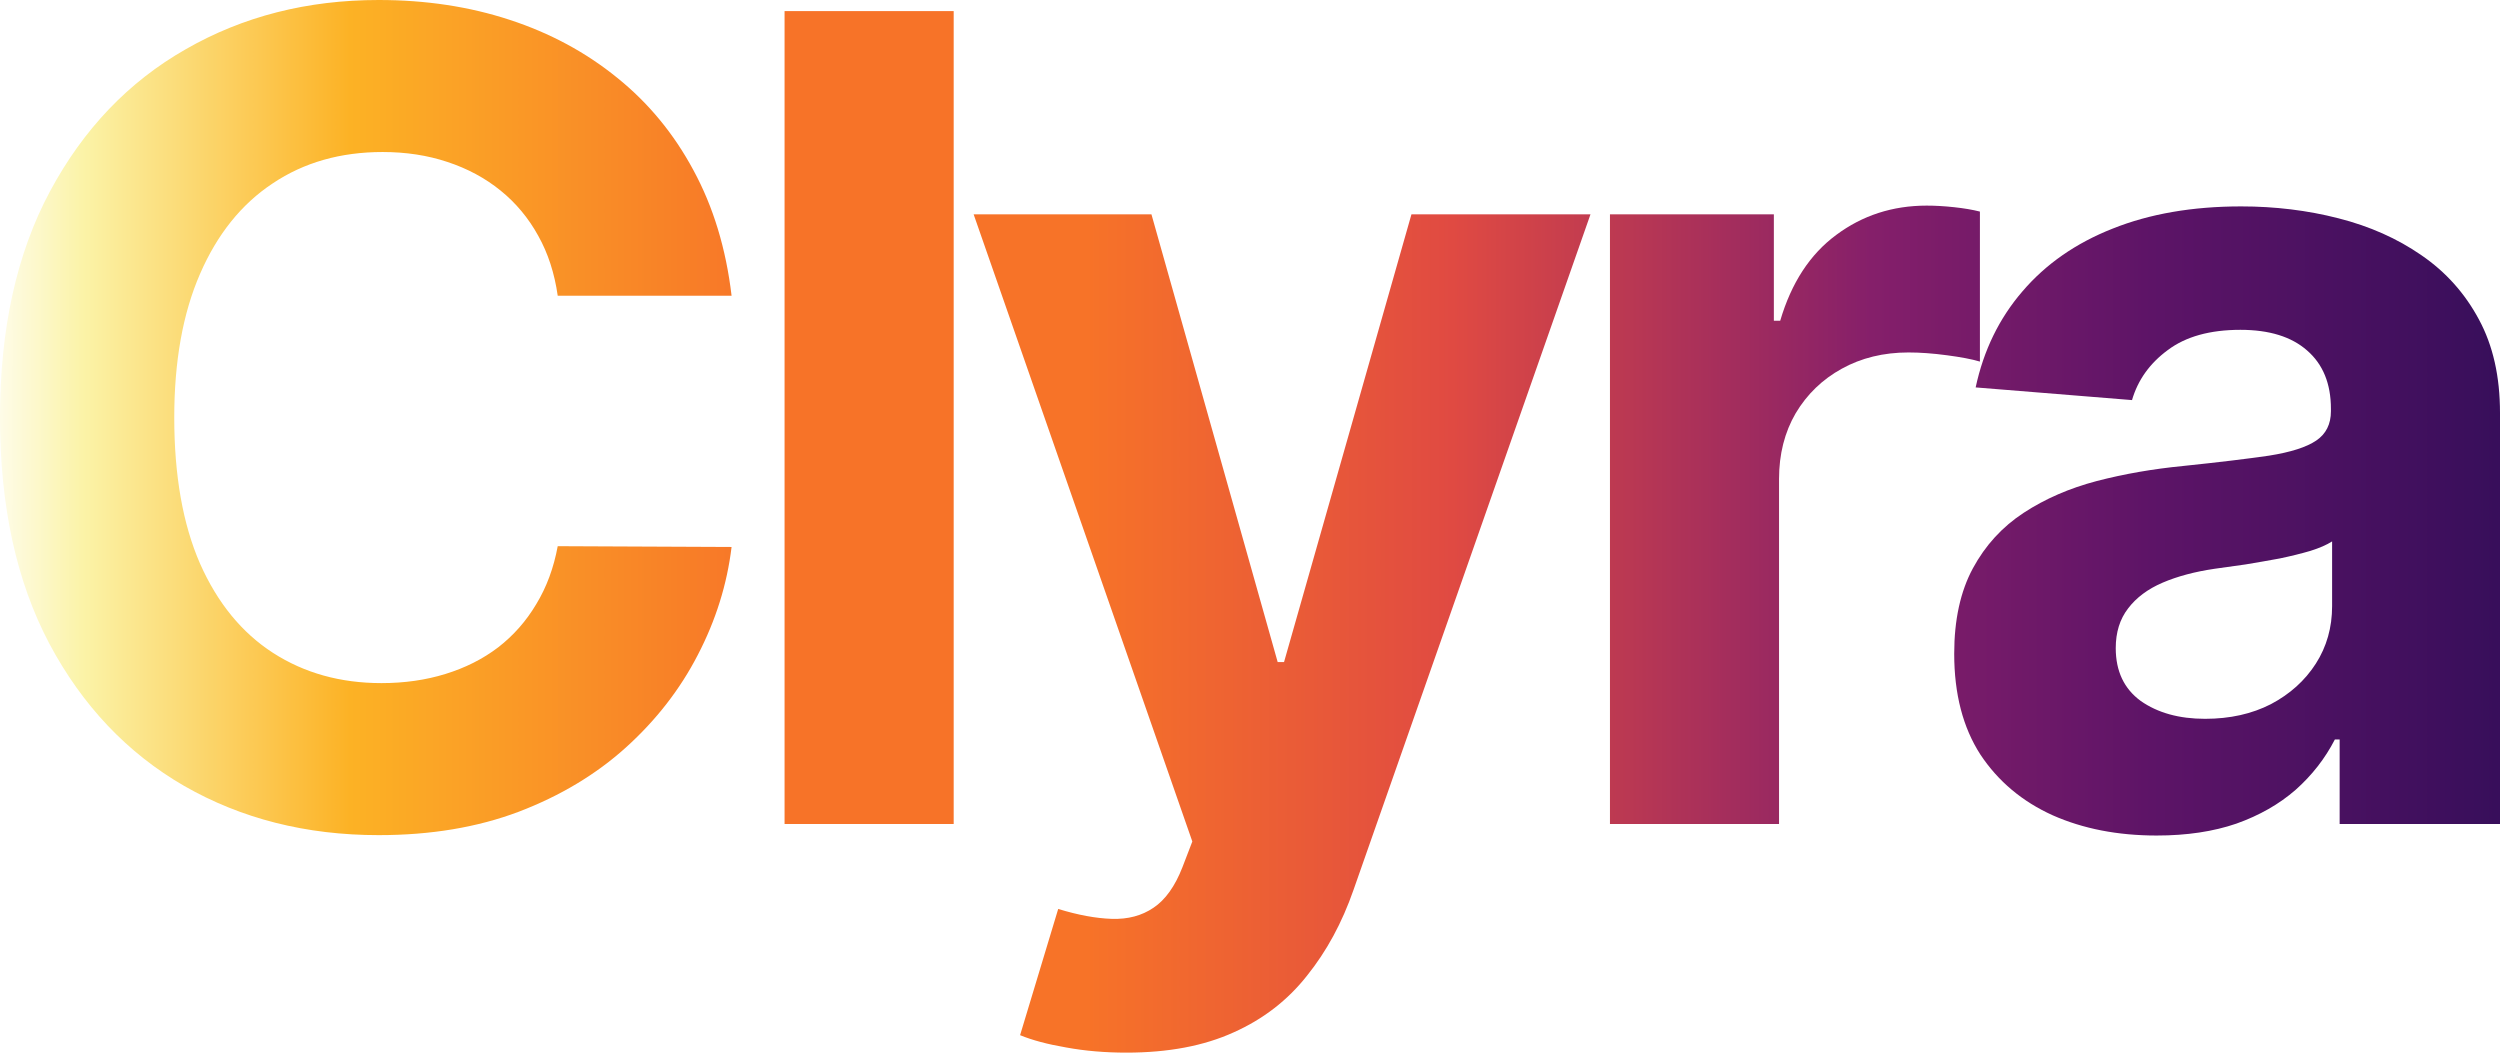
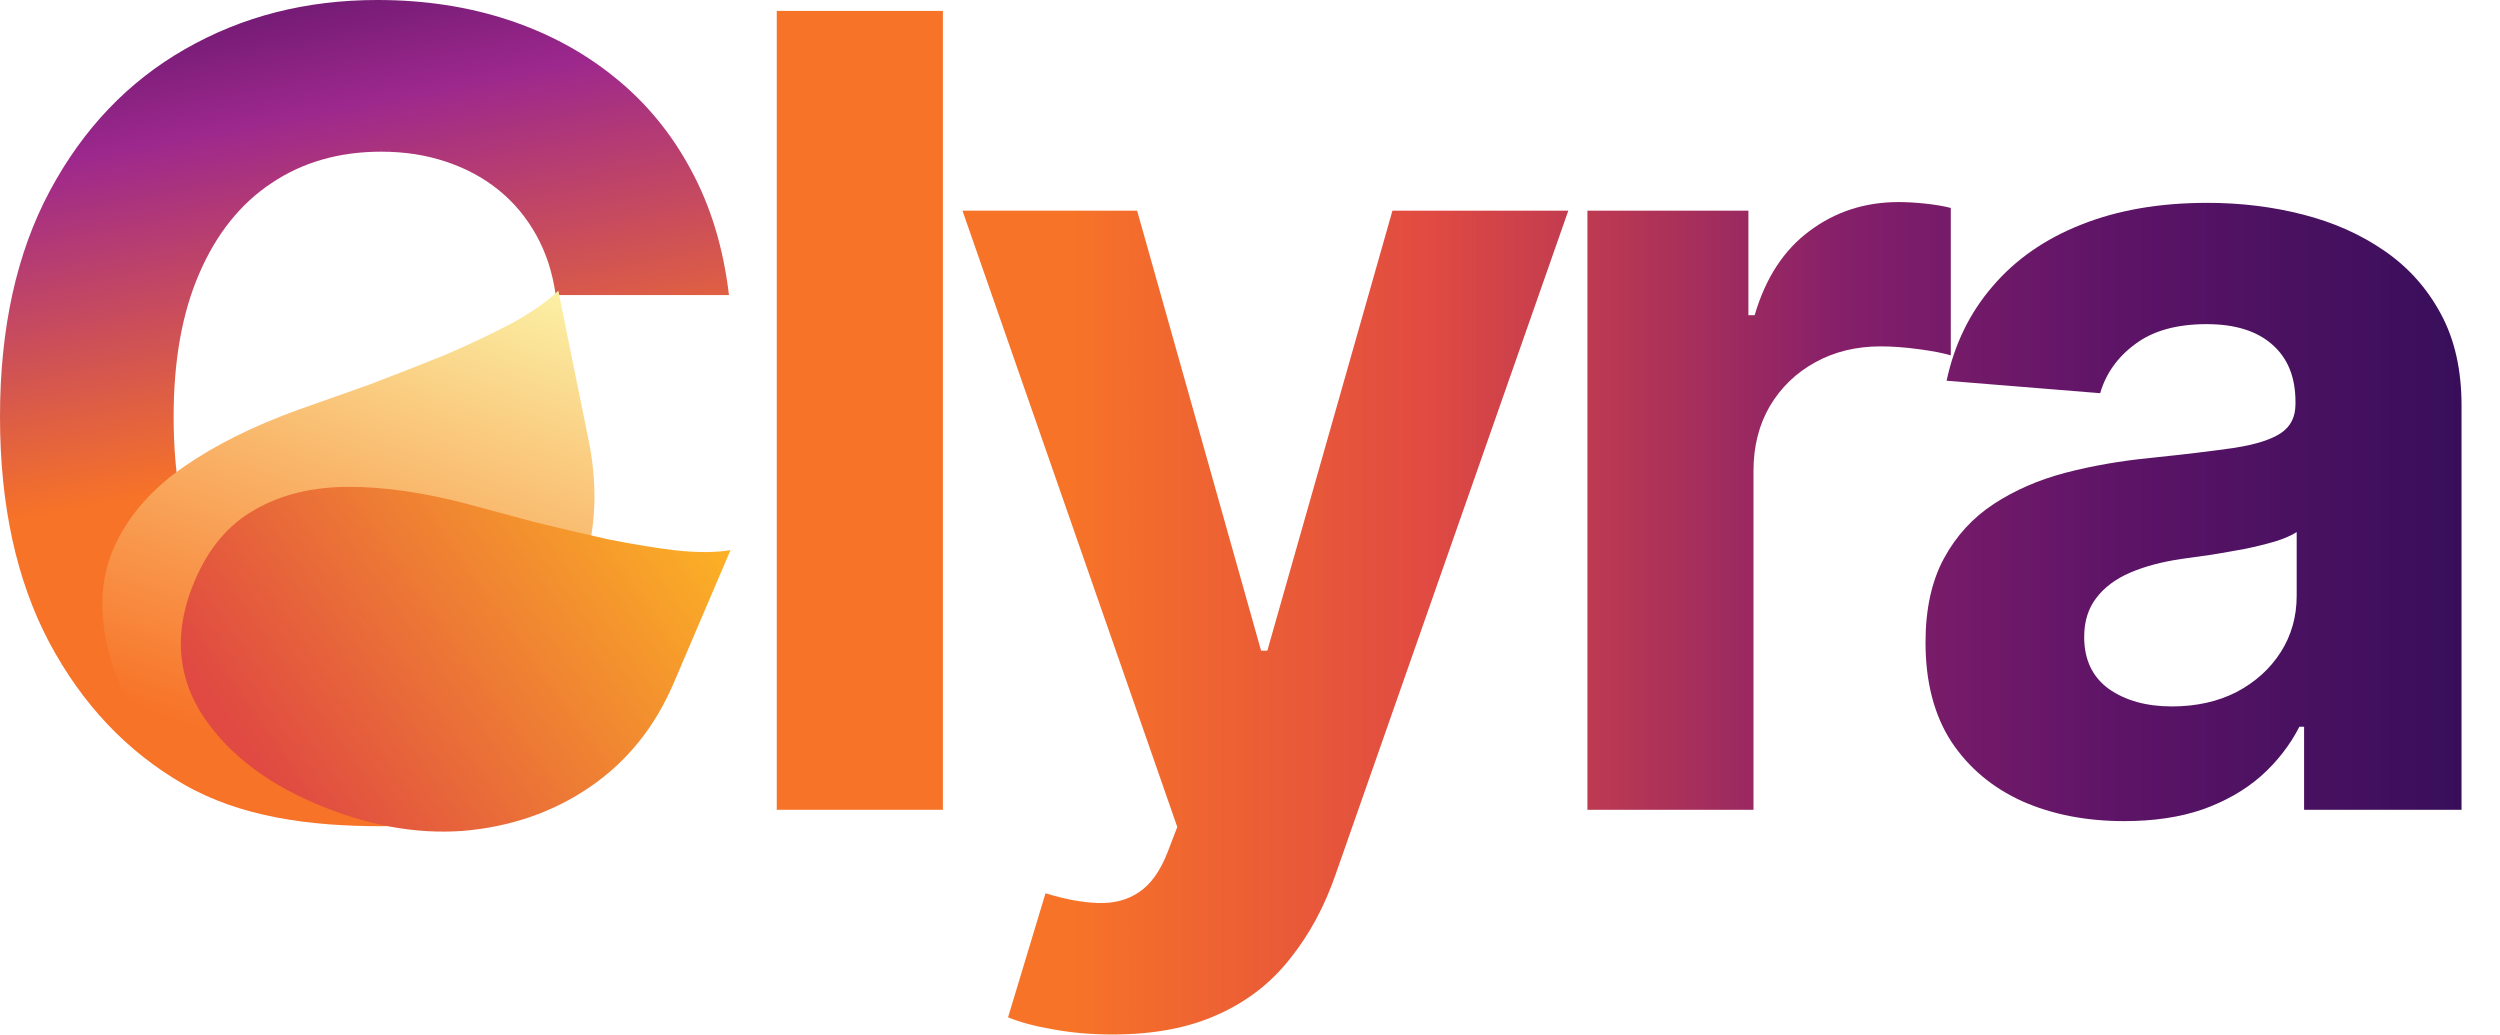
- <svg xmlns="http://www.w3.org/2000/svg" width="57" height="24" viewBox="0 0 57 24" fill="none">
-   <path d="M21.744 0.253V18.787H17.888V0.253H21.744Z" fill="url(#paint0_linear_2_19)" />
-   <path d="M25.683 24C25.194 24 24.736 23.961 24.308 23.882C23.885 23.81 23.535 23.716 23.258 23.602L24.127 20.724C24.579 20.863 24.986 20.938 25.348 20.95C25.716 20.962 26.033 20.878 26.299 20.697C26.57 20.516 26.79 20.208 26.959 19.774L27.185 19.186L22.199 4.887H26.253L29.131 15.095H29.276L32.181 4.887H36.263L30.86 20.29C30.6 21.038 30.247 21.689 29.801 22.244C29.36 22.805 28.802 23.237 28.127 23.538C27.451 23.846 26.636 24 25.683 24Z" fill="url(#paint1_linear_2_19)" />
-   <path d="M36.707 18.787V4.887H40.444V7.312H40.589C40.843 6.449 41.268 5.798 41.865 5.357C42.463 4.911 43.151 4.688 43.929 4.688C44.122 4.688 44.33 4.7 44.553 4.724C44.776 4.748 44.973 4.781 45.142 4.824V8.244C44.961 8.19 44.71 8.142 44.39 8.1C44.071 8.057 43.778 8.036 43.513 8.036C42.945 8.036 42.438 8.16 41.992 8.407C41.552 8.649 41.202 8.986 40.942 9.421C40.689 9.855 40.562 10.356 40.562 10.923V18.787H36.707Z" fill="url(#paint2_linear_2_19)" />
-   <path d="M49.172 19.05C48.285 19.05 47.494 18.896 46.8 18.588C46.106 18.274 45.557 17.813 45.153 17.204C44.755 16.588 44.556 15.822 44.556 14.905C44.556 14.133 44.698 13.484 44.981 12.959C45.265 12.434 45.651 12.012 46.14 11.692C46.628 11.373 47.184 11.131 47.805 10.968C48.432 10.805 49.09 10.691 49.778 10.624C50.586 10.54 51.238 10.461 51.733 10.389C52.227 10.311 52.587 10.196 52.81 10.045C53.033 9.894 53.145 9.671 53.145 9.376V9.321C53.145 8.748 52.964 8.305 52.602 7.991C52.246 7.677 51.739 7.52 51.081 7.52C50.387 7.52 49.835 7.674 49.425 7.982C49.015 8.284 48.743 8.664 48.61 9.122L45.045 8.833C45.226 7.988 45.582 7.258 46.112 6.643C46.644 6.021 47.328 5.544 48.167 5.213C49.012 4.875 49.989 4.706 51.099 4.706C51.871 4.706 52.611 4.796 53.316 4.977C54.029 5.158 54.659 5.439 55.208 5.819C55.763 6.199 56.201 6.688 56.52 7.285C56.84 7.876 57 8.585 57 9.412V18.787H53.344V16.86H53.235C53.012 17.294 52.713 17.677 52.339 18.009C51.965 18.335 51.516 18.591 50.991 18.778C50.466 18.959 49.859 19.05 49.172 19.05ZM50.276 16.389C50.843 16.389 51.344 16.277 51.778 16.054C52.212 15.825 52.553 15.517 52.801 15.131C53.048 14.745 53.172 14.308 53.172 13.819V12.344C53.051 12.422 52.885 12.495 52.674 12.561C52.469 12.621 52.236 12.679 51.977 12.733C51.718 12.781 51.458 12.826 51.199 12.869C50.939 12.905 50.704 12.938 50.493 12.968C50.04 13.035 49.645 13.14 49.307 13.285C48.969 13.43 48.707 13.626 48.52 13.873C48.333 14.115 48.239 14.416 48.239 14.778C48.239 15.303 48.429 15.704 48.809 15.982C49.196 16.253 49.684 16.389 50.276 16.389Z" fill="url(#paint3_linear_2_19)" />
-   <path d="M16.68 6.742H12.716C12.643 6.229 12.495 5.774 12.272 5.376C12.049 4.971 11.762 4.627 11.412 4.344C11.062 4.06 10.658 3.843 10.2 3.692C9.747 3.541 9.255 3.466 8.724 3.466C7.765 3.466 6.929 3.704 6.218 4.181C5.506 4.652 4.954 5.339 4.561 6.244C4.169 7.143 3.973 8.235 3.973 9.52C3.973 10.842 4.169 11.952 4.561 12.851C4.96 13.75 5.515 14.428 6.227 14.887C6.939 15.345 7.762 15.575 8.697 15.575C9.222 15.575 9.708 15.505 10.154 15.367C10.607 15.228 11.008 15.026 11.358 14.76C11.708 14.489 11.998 14.16 12.227 13.774C12.462 13.388 12.625 12.947 12.716 12.453L16.68 12.471C16.577 13.321 16.321 14.142 15.91 14.932C15.506 15.716 14.96 16.419 14.272 17.041C13.591 17.656 12.776 18.145 11.829 18.507C10.887 18.863 9.823 19.041 8.634 19.041C6.981 19.041 5.503 18.667 4.199 17.919C2.902 17.17 1.876 16.087 1.122 14.67C0.374 13.252 0 11.535 0 9.52C0 7.499 0.38 5.78 1.14 4.362C1.901 2.944 2.932 1.864 4.236 1.122C5.539 0.374 7.005 0 8.634 0C9.708 0 10.703 0.151 11.62 0.452C12.544 0.754 13.361 1.195 14.073 1.774C14.785 2.347 15.364 3.05 15.811 3.882C16.263 4.715 16.553 5.668 16.68 6.742Z" fill="url(#paint4_linear_2_19)" />
+ <svg xmlns="http://www.w3.org/2000/svg" width="58" height="24" viewBox="0 0 58 24" fill="none">
+   <path d="M21.875 0.253V18.787H18.021V0.253H21.875Z" fill="url(#paint0_linear_13_206)" />
+   <path d="M25.811 24C25.323 24 24.865 23.961 24.437 23.882C24.015 23.81 23.665 23.716 23.387 23.602L24.256 20.724C24.708 20.863 25.115 20.938 25.477 20.95C25.845 20.962 26.161 20.878 26.427 20.697C26.698 20.516 26.918 20.208 27.087 19.774L27.313 19.186L22.329 4.887H26.381L29.257 15.095H29.402L32.305 4.887H36.385L30.985 20.29C30.726 21.038 30.373 21.689 29.927 22.244C29.486 22.805 28.929 23.237 28.253 23.538C27.578 23.846 26.764 24 25.811 24Z" fill="url(#paint1_linear_13_206)" />
+   <path d="M36.828 18.787V4.887H40.563V7.312H40.708C40.961 6.449 41.386 5.798 41.983 5.357C42.58 4.911 43.268 4.688 44.046 4.688C44.239 4.688 44.447 4.7 44.67 4.724C44.893 4.748 45.089 4.781 45.258 4.824V8.244C45.077 8.19 44.826 8.142 44.507 8.1C44.187 8.057 43.895 8.036 43.63 8.036C43.063 8.036 42.556 8.16 42.11 8.407C41.67 8.649 41.32 8.986 41.061 9.421C40.808 9.855 40.681 10.356 40.681 10.923V18.787H36.828Z" fill="url(#paint2_linear_13_206)" />
+   <path d="M49.285 19.05C48.399 19.05 47.609 18.896 46.915 18.588C46.222 18.274 45.673 17.813 45.269 17.204C44.871 16.588 44.672 15.822 44.672 14.905C44.672 14.133 44.814 13.484 45.097 12.959C45.381 12.434 45.767 12.012 46.255 11.692C46.743 11.373 47.298 11.131 47.919 10.968C48.546 10.805 49.204 10.691 49.891 10.624C50.699 10.54 51.35 10.461 51.845 10.389C52.339 10.311 52.698 10.196 52.921 10.045C53.144 9.894 53.255 9.671 53.255 9.376V9.321C53.255 8.748 53.075 8.305 52.713 7.991C52.357 7.677 51.851 7.52 51.193 7.52C50.5 7.52 49.948 7.674 49.538 7.982C49.128 8.284 48.857 8.664 48.724 9.122L45.161 8.833C45.342 7.988 45.697 7.258 46.228 6.643C46.758 6.021 47.443 5.544 48.281 5.213C49.125 4.875 50.102 4.706 51.211 4.706C51.983 4.706 52.722 4.796 53.427 4.977C54.139 5.158 54.769 5.439 55.318 5.819C55.872 6.199 56.309 6.688 56.629 7.285C56.949 7.876 57.108 8.585 57.108 9.412V18.787H53.455V16.86H53.346C53.123 17.294 52.824 17.677 52.45 18.009C52.077 18.335 51.627 18.591 51.103 18.778C50.578 18.959 49.972 19.05 49.285 19.05ZM50.388 16.389C50.955 16.389 51.456 16.277 51.89 16.054C52.324 15.825 52.665 15.517 52.912 15.131C53.159 14.745 53.283 14.308 53.283 13.819V12.344C53.162 12.422 52.996 12.495 52.785 12.561C52.58 12.621 52.348 12.679 52.089 12.733C51.83 12.781 51.57 12.826 51.311 12.869C51.052 12.905 50.816 12.938 50.605 12.968C50.153 13.035 49.758 13.14 49.421 13.285C49.083 13.43 48.821 13.626 48.634 13.873C48.447 14.115 48.353 14.416 48.353 14.778C48.353 15.303 48.543 15.704 48.923 15.982C49.309 16.253 49.797 16.389 50.388 16.389Z" fill="url(#paint3_linear_13_206)" />
+   <path d="M16.912 6.846H12.893C12.819 6.325 12.669 5.863 12.443 5.458C12.216 5.048 11.926 4.699 11.571 4.411C11.216 4.123 10.806 3.902 10.341 3.749C9.883 3.596 9.384 3.519 8.846 3.519C7.873 3.519 7.026 3.761 6.304 4.245C5.582 4.723 5.022 5.422 4.625 6.34C4.227 7.253 4.028 8.362 4.028 9.667C4.028 11.008 4.227 12.136 4.625 13.048C5.029 13.961 5.591 14.65 6.313 15.116C7.035 15.582 7.87 15.814 8.818 15.814C9.351 15.814 9.843 15.744 10.296 15.603C10.755 15.462 11.161 15.257 11.516 14.987C11.871 14.712 12.165 14.378 12.397 13.986C12.636 13.594 12.801 13.146 12.893 12.644L13.196 13.581C13.092 14.445 13.612 14.093 13.196 14.895C12.786 15.692 13.893 15.183 13.196 15.814C12.505 16.439 13.403 17.827 12.443 18.194C11.489 18.556 10.522 19.168 8.846 19.168C7.17 19.168 5.579 18.954 4.258 18.194C2.942 17.435 1.903 16.335 1.138 14.895C0.379 13.456 0 11.713 0 9.667C0 7.615 0.385 5.869 1.156 4.429C1.927 2.99 2.973 1.893 4.294 1.139C5.616 0.38 7.102 0 8.754 0C9.843 0 10.852 0.153 11.782 0.459C12.718 0.766 13.547 1.213 14.269 1.801C14.991 2.383 15.578 3.097 16.031 3.942C16.49 4.787 16.783 5.755 16.912 6.846Z" fill="url(#paint4_linear_13_206)" />
+   <path d="M11.441 16.223C10.522 16.961 9.392 17.465 8.051 17.736C6.654 18.019 5.433 17.93 4.39 17.47C3.359 16.992 2.717 16.13 2.465 14.883C2.291 14.023 2.367 13.261 2.693 12.599C3.016 11.922 3.542 11.331 4.271 10.825C5 10.32 5.884 9.88 6.921 9.506C7.406 9.334 7.946 9.142 8.542 8.932C9.135 8.708 9.726 8.477 10.316 8.238C10.903 7.985 11.425 7.738 11.881 7.496C12.348 7.238 12.706 6.987 12.953 6.743L13.662 10.247C13.896 11.408 13.814 12.506 13.415 13.541C13.016 14.577 12.358 15.471 11.441 16.223Z" fill="url(#paint5_linear_13_206)" />
+   <path d="M10.738 19.277C9.635 19.357 8.494 19.145 7.315 18.642C6.086 18.116 5.192 17.398 4.631 16.488C4.089 15.57 4.052 14.563 4.521 13.466C4.844 12.71 5.308 12.163 5.912 11.825C6.522 11.474 7.243 11.298 8.074 11.295C8.906 11.293 9.822 11.424 10.822 11.687C11.288 11.812 11.806 11.951 12.378 12.106C12.955 12.248 13.535 12.384 14.117 12.514C14.705 12.631 15.239 12.718 15.72 12.774C16.218 12.823 16.628 12.819 16.948 12.762L15.631 15.845C15.195 16.866 14.547 17.67 13.688 18.257C12.829 18.844 11.845 19.184 10.738 19.277Z" fill="url(#paint6_linear_13_206)" />
  <defs>
-     <linearGradient id="paint0_linear_2_19" x1="-1.285" y1="9.629" x2="58.845" y2="9.629" gradientUnits="userSpaceOnUse">
+     <linearGradient id="paint0_linear_13_206" x1="-1.14" y1="9.629" x2="58.952" y2="9.629" gradientUnits="userSpaceOnUse">
      <stop offset="0.01" stop-color="white" />
      <stop offset="0.053" stop-color="#FBF3A7" />
      <stop offset="0.154" stop-color="#FCB225" />
      <stop offset="0.312" stop-color="#F77328" />
      <stop offset="0.433" stop-color="#F77328" />
      <stop offset="0.572" stop-color="#E04A42" />
      <stop offset="0.731" stop-color="#851F6A" />
      <stop offset="0.837" stop-color="#5D1467" />
      <stop offset="1" stop-color="#2F0D58" />
    </linearGradient>
-     <linearGradient id="paint1_linear_2_19" x1="-1.285" y1="9.629" x2="58.845" y2="9.629" gradientUnits="userSpaceOnUse">
+     <linearGradient id="paint1_linear_13_206" x1="-1.14" y1="9.629" x2="58.952" y2="9.629" gradientUnits="userSpaceOnUse">
      <stop offset="0.01" stop-color="white" />
      <stop offset="0.053" stop-color="#FBF3A7" />
      <stop offset="0.154" stop-color="#FCB225" />
      <stop offset="0.312" stop-color="#F77328" />
      <stop offset="0.433" stop-color="#F77328" />
      <stop offset="0.572" stop-color="#E04A42" />
      <stop offset="0.731" stop-color="#851F6A" />
      <stop offset="0.837" stop-color="#5D1467" />
      <stop offset="1" stop-color="#2F0D58" />
    </linearGradient>
-     <linearGradient id="paint2_linear_2_19" x1="-1.285" y1="9.629" x2="58.845" y2="9.629" gradientUnits="userSpaceOnUse">
+     <linearGradient id="paint2_linear_13_206" x1="-1.14" y1="9.629" x2="58.952" y2="9.629" gradientUnits="userSpaceOnUse">
      <stop offset="0.01" stop-color="white" />
      <stop offset="0.053" stop-color="#FBF3A7" />
      <stop offset="0.154" stop-color="#FCB225" />
      <stop offset="0.312" stop-color="#F77328" />
      <stop offset="0.433" stop-color="#F77328" />
      <stop offset="0.572" stop-color="#E04A42" />
      <stop offset="0.731" stop-color="#851F6A" />
      <stop offset="0.837" stop-color="#5D1467" />
      <stop offset="1" stop-color="#2F0D58" />
    </linearGradient>
-     <linearGradient id="paint3_linear_2_19" x1="-1.285" y1="9.629" x2="58.845" y2="9.629" gradientUnits="userSpaceOnUse">
+     <linearGradient id="paint3_linear_13_206" x1="-1.14" y1="9.629" x2="58.952" y2="9.629" gradientUnits="userSpaceOnUse">
      <stop offset="0.01" stop-color="white" />
      <stop offset="0.053" stop-color="#FBF3A7" />
      <stop offset="0.154" stop-color="#FCB225" />
      <stop offset="0.312" stop-color="#F77328" />
      <stop offset="0.433" stop-color="#F77328" />
      <stop offset="0.572" stop-color="#E04A42" />
      <stop offset="0.731" stop-color="#851F6A" />
      <stop offset="0.837" stop-color="#5D1467" />
      <stop offset="1" stop-color="#2F0D58" />
    </linearGradient>
-     <linearGradient id="paint4_linear_2_19" x1="-1.285" y1="9.629" x2="58.845" y2="9.629" gradientUnits="userSpaceOnUse">
-       <stop offset="0.01" stop-color="white" />
-       <stop offset="0.053" stop-color="#FBF3A7" />
-       <stop offset="0.154" stop-color="#FCB225" />
-       <stop offset="0.312" stop-color="#F77328" />
-       <stop offset="0.433" stop-color="#F77328" />
-       <stop offset="0.572" stop-color="#E04A42" />
-       <stop offset="0.731" stop-color="#851F6A" />
-       <stop offset="0.837" stop-color="#5D1467" />
-       <stop offset="1" stop-color="#2F0D58" />
+     <linearGradient id="paint4_linear_13_206" x1="2.793" y1="-11.462" x2="8.476" y2="18.157" gradientUnits="userSpaceOnUse">
+       <stop offset="0.356" stop-color="#5D1467" />
+       <stop offset="0.486" stop-color="#9D288D" />
+       <stop offset="0.752" stop-color="#F77328" />
+     </linearGradient>
+     <linearGradient id="paint5_linear_13_206" x1="9.233" y1="18.738" x2="13.621" y2="6.727" gradientUnits="userSpaceOnUse">
+       <stop offset="0.01" stop-color="#F77328" />
+       <stop offset="1" stop-color="#FBF3A7" />
+     </linearGradient>
+     <linearGradient id="paint6_linear_13_206" x1="17.473" y1="13.105" x2="7.695" y2="20.044" gradientUnits="userSpaceOnUse">
+       <stop offset="0.01" stop-color="#FCB225" />
+       <stop offset="1" stop-color="#E04A42" />
    </linearGradient>
  </defs>
</svg>
